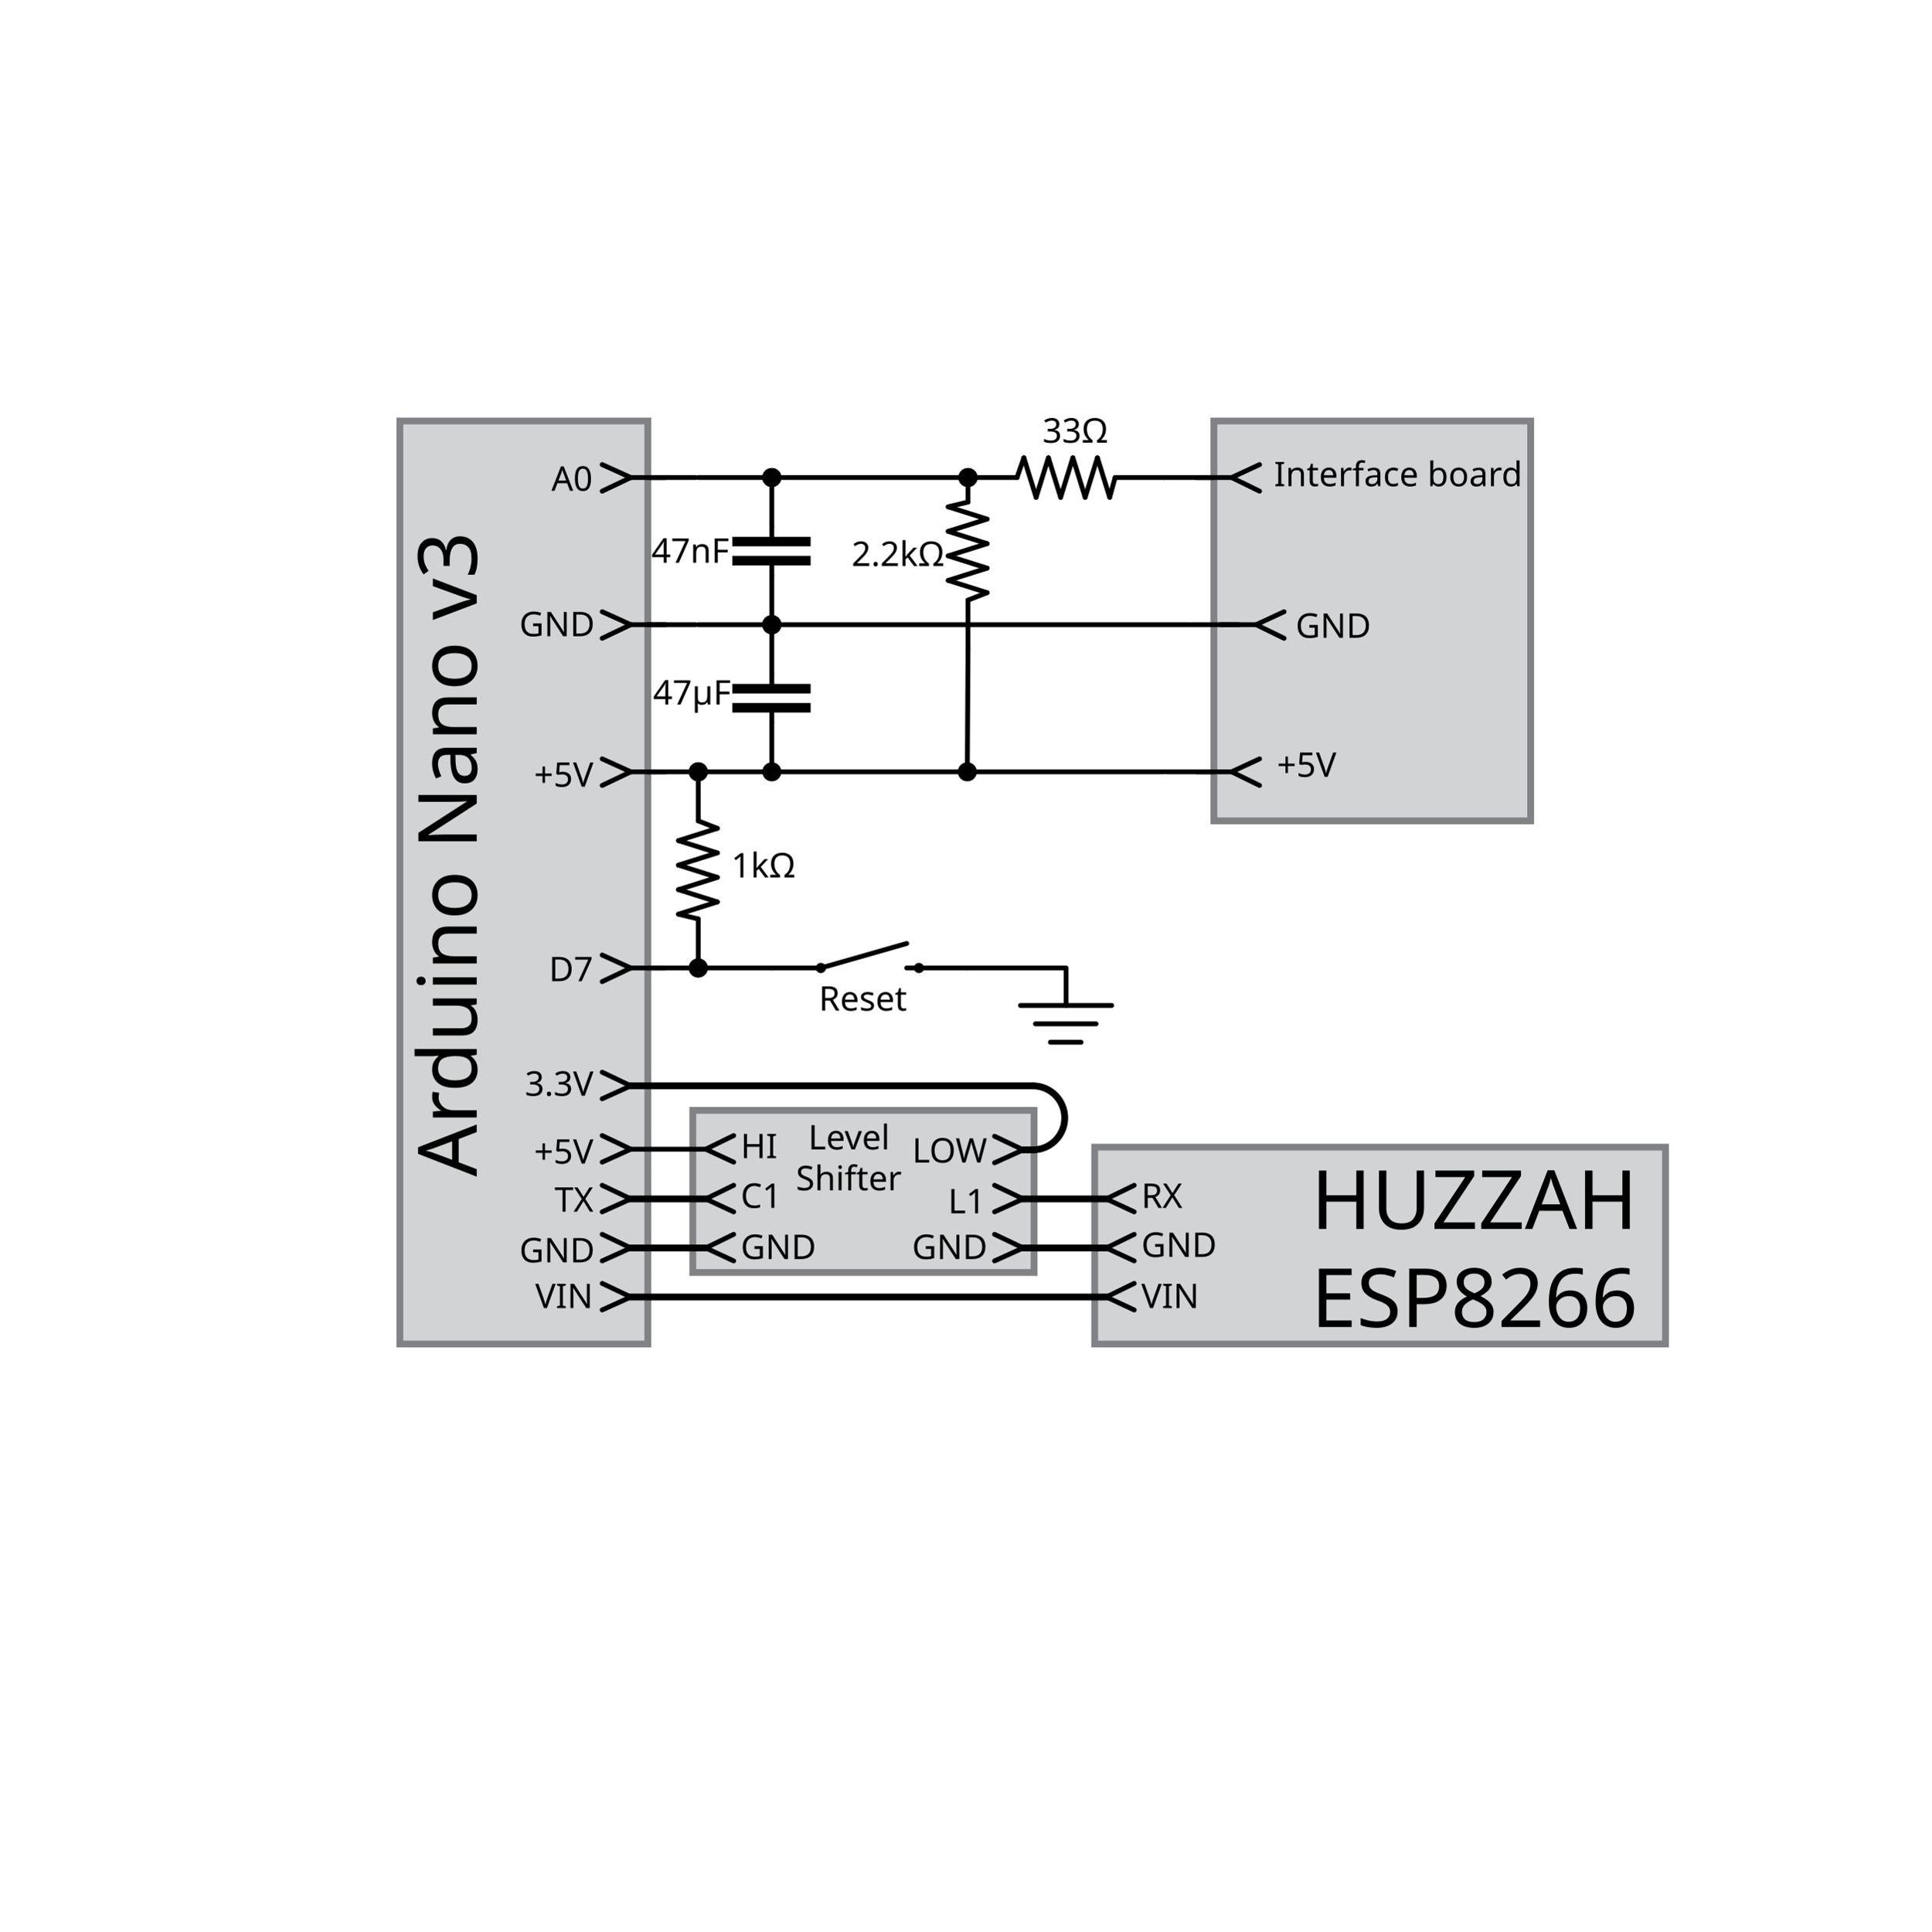
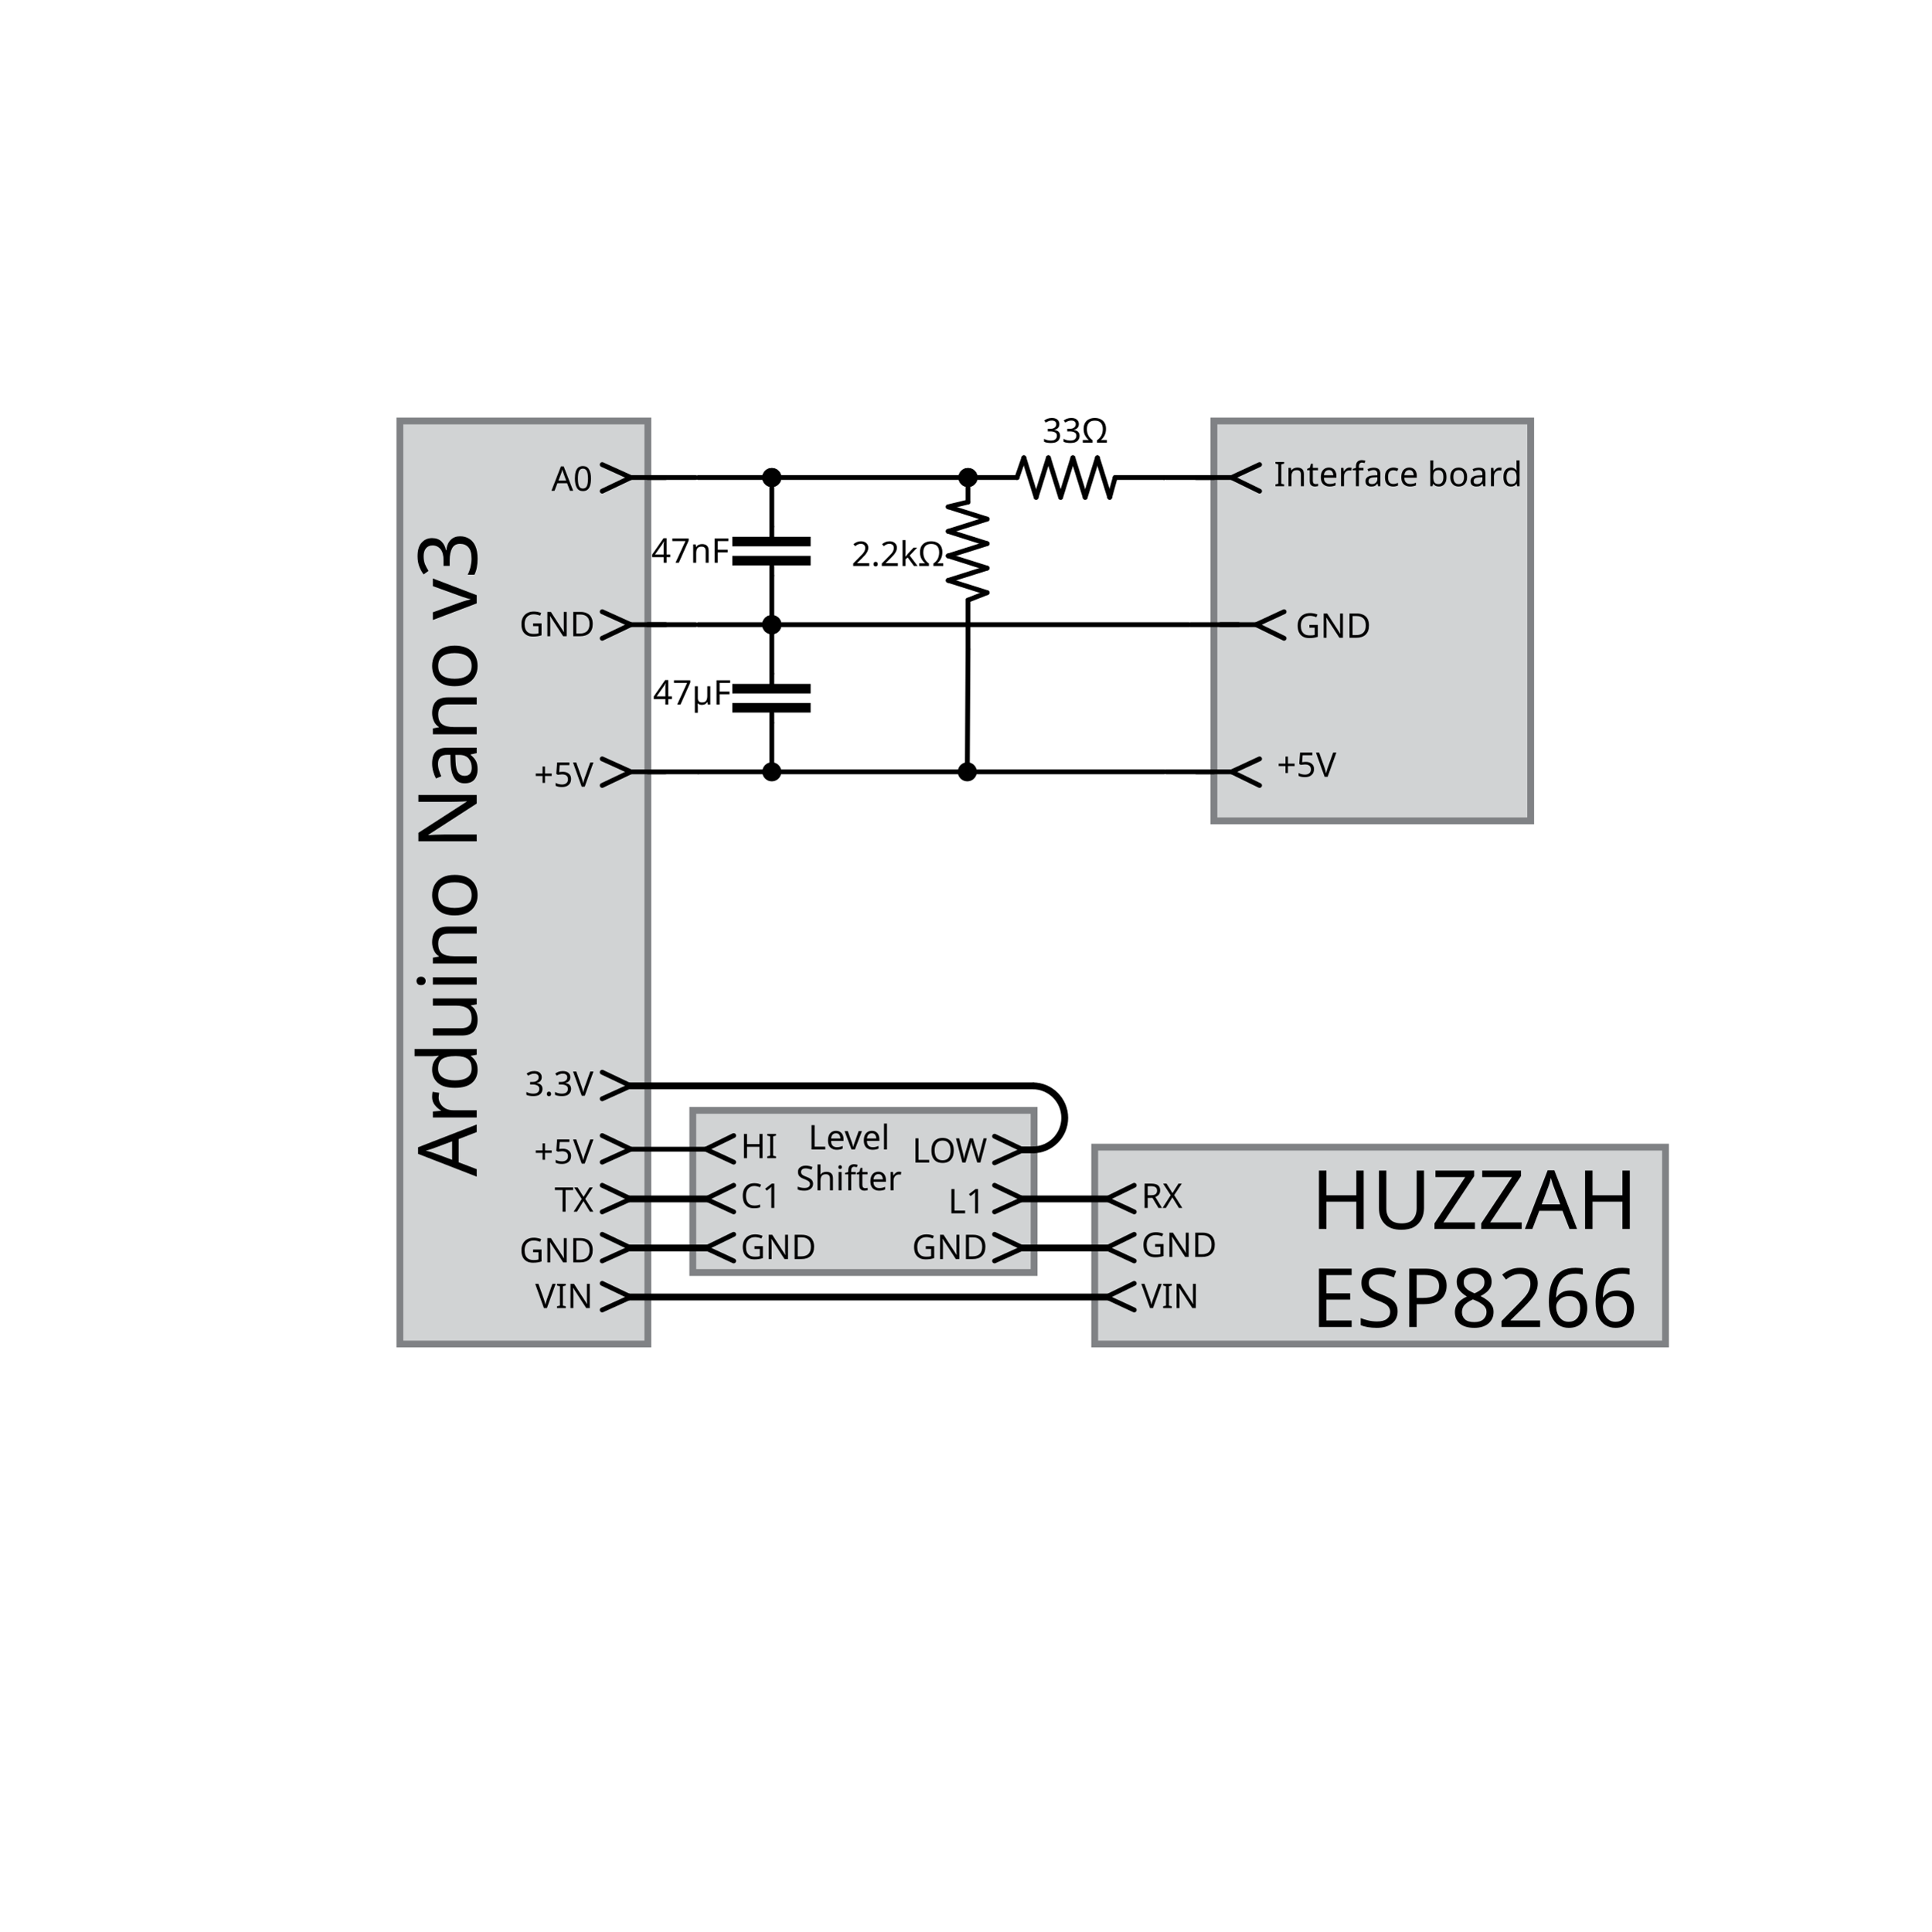
<svg xmlns="http://www.w3.org/2000/svg" version="1.1" id="Layer_1" x="0px" y="0px" viewBox="0 0 283.5 283.5" style="enable-background:new 0 0 283.5 283.5;" xml:space="preserve">
  <style type="text/css">
	.st0{fill:#D1D3D4;stroke:#808285;}
	.st1{fill:none;stroke:#000000;stroke-width:0.709;stroke-linecap:round;stroke-linejoin:round;}
	.st2{fill:none;stroke:#000000;stroke-width:0.709;stroke-linecap:round;}
- 	.st3{fill:none;stroke:#000000;stroke-width:0.709;}
- 	.st4{fill:#010101;}
- 	.st5{font-family:'DroidSans';}
- 	.st6{font-size:5px;}
- 	.st7{font-size:12px;}
- 	.st8{enable-background:new    ;}
- 	.st9{font-family:'DroidSans-Bold';}
- 	.st10{fill:none;stroke:#000000;stroke-width:1.001;}
- 	.st11{fill:none;stroke:#000000;}
+ 	.st3{fill:#010101;}
+ 	.st4{font-family:'DroidSans';}
+ 	.st5{font-size:5px;}
+ 	.st6{font-size:12px;}
+ 	.st7{enable-background:new    ;}
+ 	.st8{font-family:'DroidSans-Bold';}
+ 	.st9{fill:none;stroke:#000000;stroke-width:1.001;}
+ 	.st10{fill:none;stroke:#000000;}
</style>
  <rect id="XMLID_34_" x="178.2" y="61.8" class="st0" width="46.5" height="58.7" />
  <rect id="XMLID_20_" x="58.7" y="61.8" class="st0" width="36.4" height="135.5" />
  <line id="connector0pin_2_" class="st1" x1="102.1" y1="91.7" x2="95.1" y2="91.7" />
  <polyline id="XMLID_212_" class="st1" points="88.4,89.8 92.6,91.7 88.4,93.7 " />
  <line id="line_2_" class="st1" x1="92.4" y1="91.7" x2="97.7" y2="91.7" />
-   <line id="connector0pin_4_" class="st1" x1="102.1" y1="142.1" x2="95.1" y2="142.1" />
-   <polyline id="XMLID_210_" class="st1" points="88.4,140.2 92.6,142.1 88.4,144.1 " />
-   <line id="line_4_" class="st1" x1="92.4" y1="142.1" x2="97.7" y2="142.1" />
  <line id="connector0pin_5_" class="st1" x1="102.1" y1="70.1" x2="95.1" y2="70.1" />
  <polyline id="XMLID_209_" class="st1" points="88.4,68.2 92.6,70.1 88.4,72.1 " />
  <line id="line_5_" class="st1" x1="92.4" y1="70.1" x2="97.7" y2="70.1" />
-   <line id="connector0pin_17_" class="st1" x1="102.1" y1="113.3" x2="95.1" y2="113.3" />
+   <line id="connector0pin_17_" class="st1" x1="113.3" y1="113.3" x2="95.1" y2="113.3" />
  <polyline id="XMLID_197_" class="st1" points="88.4,111.4 92.6,113.3 88.4,115.3 " />
  <line id="line_17_" class="st1" x1="92.4" y1="113.3" x2="97.7" y2="113.3" />
-   <line id="XMLID_196_" class="st2" x1="133.1" y1="142.1" x2="134.9" y2="142.1" />
-   <line id="XMLID_195_" class="st2" x1="120.5" y1="142.1" x2="133.1" y2="138.5" />
-   <circle id="XMLID_194_" class="st3" cx="120.5" cy="142.1" r="0.4" />
-   <circle id="XMLID_193_" class="st3" cx="134.9" cy="142.1" r="0.4" />
-   <line id="connector0pin_18_" class="st2" x1="113.3" y1="142.1" x2="120.5" y2="142.1" />
-   <line id="connector2pin" class="st2" x1="142.1" y1="142.1" x2="134.9" y2="142.1" />
-   <line id="XMLID_192_" class="st2" x1="102.5" y1="120.5" x2="105.3" y2="121.6" />
-   <line id="XMLID_191_" class="st2" x1="105.3" y1="121.6" x2="99.6" y2="123.4" />
-   <line id="XMLID_190_" class="st2" x1="99.6" y1="123.4" x2="105.3" y2="125.2" />
-   <line id="XMLID_189_" class="st2" x1="105.3" y1="125.2" x2="99.6" y2="127" />
-   <line id="XMLID_188_" class="st2" x1="99.6" y1="127" x2="105.3" y2="128.8" />
-   <line id="XMLID_187_" class="st2" x1="105.3" y1="128.8" x2="99.6" y2="130.6" />
-   <line id="XMLID_186_" class="st2" x1="99.6" y1="130.6" x2="105.3" y2="132.4" />
-   <line id="XMLID_185_" class="st2" x1="105.3" y1="132.4" x2="99.6" y2="134.2" />
-   <line id="XMLID_184_" class="st2" x1="99.6" y1="134.2" x2="102.5" y2="134.9" />
-   <line id="connector1pin" class="st2" x1="102.5" y1="142.1" x2="102.5" y2="134.9" />
-   <line id="connector0pin_19_" class="st2" x1="102.5" y1="113.3" x2="102.5" y2="120.5" />
  <line id="XMLID_183_" class="st2" x1="142.1" y1="88.1" x2="144.9" y2="87" />
  <line id="XMLID_182_" class="st2" x1="144.9" y1="87" x2="139.2" y2="85.2" />
  <line id="XMLID_181_" class="st2" x1="139.2" y1="85.2" x2="144.9" y2="83.4" />
  <line id="XMLID_180_" class="st2" x1="144.9" y1="83.4" x2="139.2" y2="81.6" />
  <line id="XMLID_179_" class="st2" x1="139.2" y1="81.6" x2="144.9" y2="79.8" />
  <line id="XMLID_178_" class="st2" x1="144.9" y1="79.8" x2="139.2" y2="78" />
  <line id="XMLID_177_" class="st2" x1="139.2" y1="78" x2="144.9" y2="76.2" />
  <line id="XMLID_176_" class="st2" x1="144.9" y1="76.2" x2="139.2" y2="74.4" />
  <line id="XMLID_175_" class="st2" x1="139.2" y1="74.4" x2="142.1" y2="73.7" />
  <line id="connector1pin_1_" class="st2" x1="142.1" y1="70.1" x2="142.1" y2="73.7" />
  <line id="connector0pin_20_" class="st2" x1="142.1" y1="95.3" x2="142.1" y2="88.1" />
-   <path id="connector0pin_21_" class="st2" d="M156.5,147.6v-5.4" />
-   <path id="path4098" class="st2" d="M149.8,147.6h13.4" />
-   <path id="path4100" class="st2" d="M152,150.3h8.9" />
-   <path id="path4102" class="st2" d="M158.7,153h-4.5" />
  <line id="XMLID_174_" class="st2" x1="149.3" y1="70.1" x2="150.3" y2="67.2" />
  <line id="XMLID_173_" class="st2" x1="150.3" y1="67.2" x2="152.1" y2="73" />
  <line id="XMLID_172_" class="st2" x1="152.1" y1="73" x2="153.9" y2="67.2" />
  <line id="XMLID_171_" class="st2" x1="153.9" y1="67.2" x2="155.7" y2="73" />
  <line id="XMLID_170_" class="st2" x1="155.7" y1="73" x2="157.5" y2="67.2" />
  <line id="XMLID_169_" class="st2" x1="157.5" y1="67.2" x2="159.3" y2="73" />
  <line id="XMLID_168_" class="st2" x1="159.3" y1="73" x2="161.1" y2="67.2" />
  <line id="XMLID_167_" class="st2" x1="161.1" y1="67.2" x2="162.9" y2="73" />
  <line id="XMLID_166_" class="st2" x1="162.9" y1="73" x2="163.7" y2="70.1" />
  <line id="connector1pin_2_" class="st2" x1="170.9" y1="70.1" x2="163.7" y2="70.1" />
  <line id="connector0pin_22_" class="st2" x1="142.1" y1="70.1" x2="149.3" y2="70.1" />
  <line id="connector0pin_23_" class="st1" x1="171.2" y1="113.3" x2="178.2" y2="113.3" />
  <polyline id="XMLID_165_" class="st1" points="184.9,111.4 180.8,113.3 184.9,115.3 " />
  <line id="line_18_" class="st1" x1="181" y1="113.3" x2="175.6" y2="113.3" />
  <line id="connector0pin_24_" class="st1" x1="171.2" y1="70.1" x2="178.2" y2="70.1" />
  <polyline id="XMLID_164_" class="st1" points="184.9,68.2 180.8,70.1 184.9,72.1 " />
  <line id="line_19_" class="st1" x1="181" y1="70.1" x2="175.6" y2="70.1" />
  <line id="connector0pin_25_" class="st1" x1="174.8" y1="91.7" x2="181.8" y2="91.7" />
  <polyline id="XMLID_163_" class="st1" points="188.5,89.8 184.4,91.7 188.5,93.7 " />
  <line id="line_20_" class="st1" x1="184.6" y1="91.7" x2="179.2" y2="91.7" />
  <line id="XMLID_162_" class="st2" x1="113.3" y1="98.9" x2="113.3" y2="100.4" />
  <line id="XMLID_161_" class="st2" x1="113.3" y1="106.1" x2="113.3" y2="104.7" />
-   <rect id="XMLID_160_" x="107.5" y="103.2" class="st4" width="11.5" height="1.4" />
-   <rect id="XMLID_159_" x="107.5" y="100.4" class="st4" width="11.5" height="1.4" />
+   <rect id="XMLID_160_" x="107.5" y="103.2" class="st3" width="11.5" height="1.4" />
+   <rect id="XMLID_159_" x="107.5" y="100.4" class="st3" width="11.5" height="1.4" />
  <line id="connector1pin_3_" class="st2" x1="113.3" y1="91.7" x2="113.3" y2="98.9" />
  <line id="connector0pin_26_" class="st2" x1="113.3" y1="113.3" x2="113.3" y2="106.1" />
  <line id="XMLID_158_" class="st2" x1="113.3" y1="84.5" x2="113.3" y2="83.1" />
  <line id="XMLID_157_" class="st2" x1="113.3" y1="77.3" x2="113.3" y2="78.8" />
-   <rect id="XMLID_156_" x="107.5" y="78.8" class="st4" width="11.5" height="1.4" />
-   <rect id="XMLID_155_" x="107.5" y="81.6" class="st4" width="11.5" height="1.4" />
+   <rect id="XMLID_156_" x="107.5" y="78.8" class="st3" width="11.5" height="1.4" />
+   <rect id="XMLID_155_" x="107.5" y="81.6" class="st3" width="11.5" height="1.4" />
  <line id="connector0pin_27_" class="st2" x1="113.3" y1="91.7" x2="113.3" y2="84.5" />
  <line id="connector1pin_4_" class="st2" x1="113.3" y1="70.1" x2="113.3" y2="77.3" />
-   <line id="XMLID_154_" class="st2" x1="102.5" y1="142.1" x2="102.5" y2="142.1" />
-   <circle id="XMLID_153_" class="st4" cx="102.5" cy="142.1" r="1.4" />
-   <line id="XMLID_152_" class="st2" x1="156.5" y1="142.1" x2="142.1" y2="142.1" />
-   <line id="XMLID_151_" class="st2" x1="102.5" y1="142.1" x2="113.3" y2="142.1" />
-   <circle id="XMLID_150_" class="st4" cx="102.5" cy="142.1" r="1.4" />
  <line id="XMLID_149_" class="st2" x1="102.5" y1="113.3" x2="102.5" y2="113.3" />
-   <circle id="XMLID_148_" class="st4" cx="102.5" cy="113.3" r="1.4" />
  <line id="XMLID_147_" class="st2" x1="113.3" y1="113.3" x2="142" y2="113.3" />
-   <circle id="XMLID_146_" class="st4" cx="113.3" cy="113.3" r="1.4" />
-   <line id="XMLID_145_" class="st2" x1="102.5" y1="113.3" x2="113.3" y2="113.3" />
-   <circle id="XMLID_144_" class="st4" cx="102.5" cy="113.3" r="1.4" />
+   <circle id="XMLID_146_" class="st3" cx="113.3" cy="113.3" r="1.4" />
  <line id="XMLID_143_" class="st2" x1="142" y1="113.3" x2="170.9" y2="113.3" />
-   <circle id="XMLID_142_" class="st4" cx="142" cy="113.3" r="1.4" />
+   <circle id="XMLID_142_" class="st3" cx="142" cy="113.3" r="1.4" />
  <line id="XMLID_141_" class="st2" x1="170.9" y1="70.1" x2="170.9" y2="70.1" />
  <line id="XMLID_140_" class="st2" x1="113.3" y1="113.3" x2="113.3" y2="113.3" />
  <line id="XMLID_139_" class="st2" x1="142" y1="113.3" x2="142.1" y2="95.3" />
  <line id="XMLID_138_" class="st2" x1="113.3" y1="91.7" x2="102.5" y2="91.7" />
-   <circle id="XMLID_137_" class="st4" cx="113.3" cy="91.7" r="1.4" />
+   <circle id="XMLID_137_" class="st3" cx="113.3" cy="91.7" r="1.4" />
  <line id="XMLID_136_" class="st2" x1="113.3" y1="91.7" x2="113.3" y2="91.7" />
-   <circle id="XMLID_135_" class="st4" cx="113.3" cy="91.7" r="1.4" />
+   <circle id="XMLID_135_" class="st3" cx="113.3" cy="91.7" r="1.4" />
  <line id="XMLID_134_" class="st2" x1="113.3" y1="70.1" x2="102.5" y2="70.1" />
-   <circle id="XMLID_133_" class="st4" cx="113.3" cy="70.1" r="1.4" />
+   <circle id="XMLID_133_" class="st3" cx="113.3" cy="70.1" r="1.4" />
  <line id="XMLID_132_" class="st2" x1="142.1" y1="70.1" x2="113.3" y2="70.1" />
-   <circle id="XMLID_131_" class="st4" cx="142.1" cy="70.1" r="1.4" />
-   <circle id="XMLID_130_" class="st4" cx="113.3" cy="70.1" r="1.4" />
+   <circle id="XMLID_131_" class="st3" cx="142.1" cy="70.1" r="1.4" />
+   <circle id="XMLID_130_" class="st3" cx="113.3" cy="70.1" r="1.4" />
  <line id="XMLID_129_" class="st2" x1="113.3" y1="91.7" x2="174.5" y2="91.7" />
-   <circle id="XMLID_128_" class="st4" cx="113.3" cy="91.7" r="1.4" />
-   <circle id="XMLID_127_" class="st4" cx="142.1" cy="70.1" r="1.4" />
-   <text id="XMLID_1_" transform="matrix(1 0 0 1 120.2023 148.3608)" class="st4 st5 st6">Reset</text>
-   <text id="XMLID_16_" transform="matrix(1 0 0 1 107.3453 128.8037)" class="st4 st5 st6">1kΩ</text>
-   <text id="XMLID_15_" transform="matrix(1 0 0 1 125.0114 83.084)" class="st4 st5 st6">2.2kΩ</text>
-   <text id="XMLID_17_" transform="matrix(1 0 0 1 153.0443 64.9825)" class="st4 st5 st6">33Ω</text>
-   <text id="XMLID_2_" transform="matrix(1 0 0 1 187.0276 71.3728)" class="st4 st5 st6">Interface board</text>
-   <text id="XMLID_4_" transform="matrix(1 0 0 1 187.4586 114.0359)" class="st4 st5 st6">+5V</text>
-   <text id="XMLID_6_" transform="matrix(1 0 0 1 78.395 115.4897)" class="st4 st5 st6">+5V</text>
-   <text id="XMLID_7_" transform="matrix(1 0 0 1 190.1855 93.6218)" class="st4 st5 st6">GND</text>
-   <text id="XMLID_8_" transform="matrix(1 0 0 1 76.2291 93.3974)" class="st4 st5 st6">GND</text>
-   <text id="XMLID_9_" transform="matrix(1 0 0 1 80.9509 72.0437)" class="st4 st5 st6">A0</text>
-   <text id="XMLID_10_" transform="matrix(1 0 0 1 80.5701 144.0437)" class="st4 st5 st6">D7</text>
-   <text id="XMLID_11_" transform="matrix(1 0 0 1 95.8624 103.4287)" class="st4 st5 st6">47µF</text>
+   <circle id="XMLID_128_" class="st3" cx="113.3" cy="91.7" r="1.4" />
+   <circle id="XMLID_127_" class="st3" cx="142.1" cy="70.1" r="1.4" />
+   <text id="XMLID_15_" transform="matrix(1 0 0 1 125.0114 83.084)" class="st3 st4 st5">2.2kΩ</text>
+   <text id="XMLID_17_" transform="matrix(1 0 0 1 153.0443 64.9825)" class="st3 st4 st5">33Ω</text>
+   <text id="XMLID_2_" transform="matrix(1 0 0 1 187.0276 71.3728)" class="st3 st4 st5">Interface board</text>
+   <text id="XMLID_4_" transform="matrix(1 0 0 1 187.4586 114.0359)" class="st3 st4 st5">+5V</text>
+   <text id="XMLID_6_" transform="matrix(1 0 0 1 78.395 115.4897)" class="st3 st4 st5">+5V</text>
+   <text id="XMLID_7_" transform="matrix(1 0 0 1 190.1855 93.6218)" class="st3 st4 st5">GND</text>
+   <text id="XMLID_8_" transform="matrix(1 0 0 1 76.2291 93.3974)" class="st3 st4 st5">GND</text>
+   <text id="XMLID_9_" transform="matrix(1 0 0 1 80.9509 72.0437)" class="st3 st4 st5">A0</text>
+   <text id="XMLID_11_" transform="matrix(1 0 0 1 95.8624 103.4287)" class="st3 st4 st5">47µF</text>
  <polyline id="XMLID_72_" class="st1" points="88.4,166.7 92.6,168.7 88.4,170.6 " />
-   <text id="XMLID_71_" transform="matrix(1 0 0 1 78.3953 170.8168)" class="st4 st5 st6">+5V</text>
-   <text id="XMLID_30_" transform="matrix(1 0 0 1 95.62 82.605)" class="st4 st5 st6">47nF</text>
-   <text id="XMLID_31_" transform="matrix(0 -1 1 0 69.9823 172.7303)" class="st5 st7">Arduino Nano v3</text>
+   <text id="XMLID_71_" transform="matrix(1 0 0 1 78.3953 170.8168)" class="st3 st4 st5">+5V</text>
+   <text id="XMLID_30_" transform="matrix(1 0 0 1 95.62 82.605)" class="st3 st4 st5">47nF</text>
+   <text id="XMLID_31_" transform="matrix(0 -1 1 0 69.9823 172.7303)" class="st4 st6">Arduino Nano v3</text>
  <rect id="XMLID_48_" x="160.7" y="168.4" class="st0" width="83.8" height="28.9" />
  <polyline id="XMLID_46_" class="st1" points="166.5,188.4 162.4,190.4 166.5,192.3 " />
  <polyline id="XMLID_45_" class="st1" points="166.5,174 162.4,176 166.5,177.9 " />
  <polyline id="XMLID_44_" class="st1" points="166.5,181.2 162.4,183.2 166.5,185.1 " />
  <polyline id="XMLID_47_" class="st1" points="88.4,174 92.6,176 88.4,177.9 " />
  <polyline id="XMLID_43_" class="st1" points="88.4,181.2 92.6,183.2 88.4,185.1 " />
  <polyline id="XMLID_42_" class="st1" points="88.4,188.4 92.6,190.4 88.4,192.3 " />
-   <text id="XMLID_41_" transform="matrix(1 0 0 1 167.5424 192.0243)" class="st4 st5 st6">VIN</text>
-   <text id="XMLID_40_" transform="matrix(1 0 0 1 167.5422 184.5162)" class="st4 st5 st6">GND</text>
-   <text id="XMLID_39_" transform="matrix(1 0 0 1 78.5653 192.0243)" class="st4 st5 st6">VIN</text>
-   <text id="XMLID_73_" transform="matrix(1 0 0 1 77.0566 160.8572)" class="st4 st5 st6">3.3V</text>
-   <text id="XMLID_38_" transform="matrix(1 0 0 1 81.4126 177.8702)" class="st4 st5 st6">TX</text>
-   <text id="XMLID_37_" transform="matrix(1 0 0 1 76.2291 185.3163)" class="st4 st5 st6">GND</text>
-   <text id="XMLID_36_" transform="matrix(1 0 0 1 167.5425 177.3163)" class="st4 st5 st6">RX</text>
+   <text id="XMLID_41_" transform="matrix(1 0 0 1 167.5424 192.0243)" class="st3 st4 st5">VIN</text>
+   <text id="XMLID_40_" transform="matrix(1 0 0 1 167.5422 184.5162)" class="st3 st4 st5">GND</text>
+   <text id="XMLID_39_" transform="matrix(1 0 0 1 78.5653 192.0243)" class="st3 st4 st5">VIN</text>
+   <text id="XMLID_73_" transform="matrix(1 0 0 1 77.0566 160.8572)" class="st3 st4 st5">3.3V</text>
+   <text id="XMLID_38_" transform="matrix(1 0 0 1 81.4126 177.8702)" class="st3 st4 st5">TX</text>
+   <text id="XMLID_37_" transform="matrix(1 0 0 1 76.2291 185.3163)" class="st3 st4 st5">GND</text>
+   <text id="XMLID_36_" transform="matrix(1 0 0 1 167.5425 177.3163)" class="st3 st4 st5">RX</text>
  <text id="XMLID_35_" transform="matrix(1 0 0 1 192.4655 180.4021)">
-     <tspan x="0" y="0" class="st5 st7">HUZZAH</tspan>
-     <tspan x="0" y="14.4" class="st5 st7">ESP8266</tspan>
+     <tspan x="0" y="0" class="st4 st6">HUZZAH</tspan>
+     <tspan x="0" y="14.4" class="st4 st6">ESP8266</tspan>
  </text>
  <rect id="XMLID_49_" x="101.7" y="163" class="st0" width="50.1" height="23.8" />
-   <text id="XMLID_53_" transform="matrix(1 0 0 1 118.6436 168.7357)" class="st8">
-     <tspan x="0" y="0" class="st4 st9 st6">Level</tspan>
-     <tspan x="-1.8" y="6" class="st4 st9 st6">Shifter</tspan>
+   <text id="XMLID_53_" transform="matrix(1 0 0 1 118.6436 168.7357)" class="st7">
+     <tspan x="0" y="0" class="st3 st8 st5">Level</tspan>
+     <tspan x="-1.8" y="6" class="st3 st8 st5">Shifter</tspan>
  </text>
-   <line id="XMLID_50_" class="st10" x1="92.3" y1="190.4" x2="162.7" y2="190.4" />
+   <line id="XMLID_50_" class="st9" x1="92.3" y1="190.4" x2="162.7" y2="190.4" />
  <polyline id="XMLID_75_" class="st1" points="88.4,157.4 92.6,159.4 88.4,161.3 " />
-   <line id="XMLID_74_" class="st10" x1="92.3" y1="159.4" x2="151.8" y2="159.4" />
+   <line id="XMLID_74_" class="st9" x1="92.3" y1="159.4" x2="151.8" y2="159.4" />
  <polyline id="XMLID_59_" class="st1" points="107.7,181.2 103.6,183.2 107.7,185.1 " />
  <polyline id="XMLID_58_" class="st1" points="107.7,166.7 103.6,168.7 107.7,170.6 " />
  <polyline id="XMLID_57_" class="st1" points="107.7,174 103.6,176 107.7,177.9 " />
-   <text id="XMLID_56_" transform="matrix(1 0 0 1 108.7241 184.8243)" class="st4 st5 st6">GND</text>
-   <text id="XMLID_55_" transform="matrix(1 0 0 1 108.724 177.3163)" class="st4 st5 st6">C1</text>
-   <text id="XMLID_54_" transform="matrix(1 0 0 1 108.7243 170.0165)" class="st4 st5 st6">HI</text>
+   <text id="XMLID_56_" transform="matrix(1 0 0 1 108.7241 184.8243)" class="st3 st4 st5">GND</text>
+   <text id="XMLID_55_" transform="matrix(1 0 0 1 108.724 177.3163)" class="st3 st4 st5">C1</text>
+   <text id="XMLID_54_" transform="matrix(1 0 0 1 108.7243 170.0165)" class="st3 st4 st5">HI</text>
  <polyline id="XMLID_66_" class="st1" points="146,166.8 150.2,168.8 146,170.7 " />
  <polyline id="XMLID_65_" class="st1" points="146,174 150.2,176 146,177.9 " />
  <polyline id="XMLID_64_" class="st1" points="146,181.2 150.2,183.2 146,185.1 " />
-   <text id="XMLID_63_" transform="matrix(1 0 0 1 133.8726 184.8243)" class="st4 st5 st6">GND</text>
-   <text id="XMLID_62_" transform="matrix(1 0 0 1 133.8995 170.6703)" class="st4 st5 st6">LOW</text>
-   <text id="XMLID_52_" transform="matrix(1 0 0 1 139.178 178.1163)" class="st4 st5 st6">L1</text>
-   <line id="XMLID_60_" class="st11" x1="149.9" y1="176" x2="162.7" y2="176" />
-   <line id="XMLID_61_" class="st11" x1="149.9" y1="183.2" x2="162.7" y2="183.2" />
-   <line id="XMLID_51_" class="st11" x1="151.9" y1="168.8" x2="149.9" y2="168.8" />
-   <line id="XMLID_68_" class="st11" x1="92.3" y1="183.2" x2="103.9" y2="183.2" />
-   <line id="XMLID_69_" class="st11" x1="92.3" y1="176" x2="103.9" y2="176" />
+   <text id="XMLID_63_" transform="matrix(1 0 0 1 133.8726 184.8243)" class="st3 st4 st5">GND</text>
+   <text id="XMLID_62_" transform="matrix(1 0 0 1 133.8995 170.6703)" class="st3 st4 st5">LOW</text>
+   <text id="XMLID_52_" transform="matrix(1 0 0 1 139.178 178.1163)" class="st3 st4 st5">L1</text>
+   <line id="XMLID_60_" class="st10" x1="149.9" y1="176" x2="162.7" y2="176" />
+   <line id="XMLID_61_" class="st10" x1="149.9" y1="183.2" x2="162.7" y2="183.2" />
+   <line id="XMLID_51_" class="st10" x1="151.9" y1="168.8" x2="149.9" y2="168.8" />
+   <line id="XMLID_68_" class="st10" x1="92.3" y1="183.2" x2="103.9" y2="183.2" />
+   <line id="XMLID_69_" class="st10" x1="92.3" y1="176" x2="103.9" y2="176" />
  <line id="line_21_" class="st1" x1="92.4" y1="168.7" x2="103.8" y2="168.7" />
-   <path id="XMLID_76_" class="st11" d="M151.6,168.8c2.6,0,4.7-2.1,4.7-4.7c0-2.6-2.1-4.7-4.7-4.7" />
+   <path id="XMLID_76_" class="st10" d="M151.6,168.8c2.6,0,4.7-2.1,4.7-4.7c0-2.6-2.1-4.7-4.7-4.7" />
</svg>
